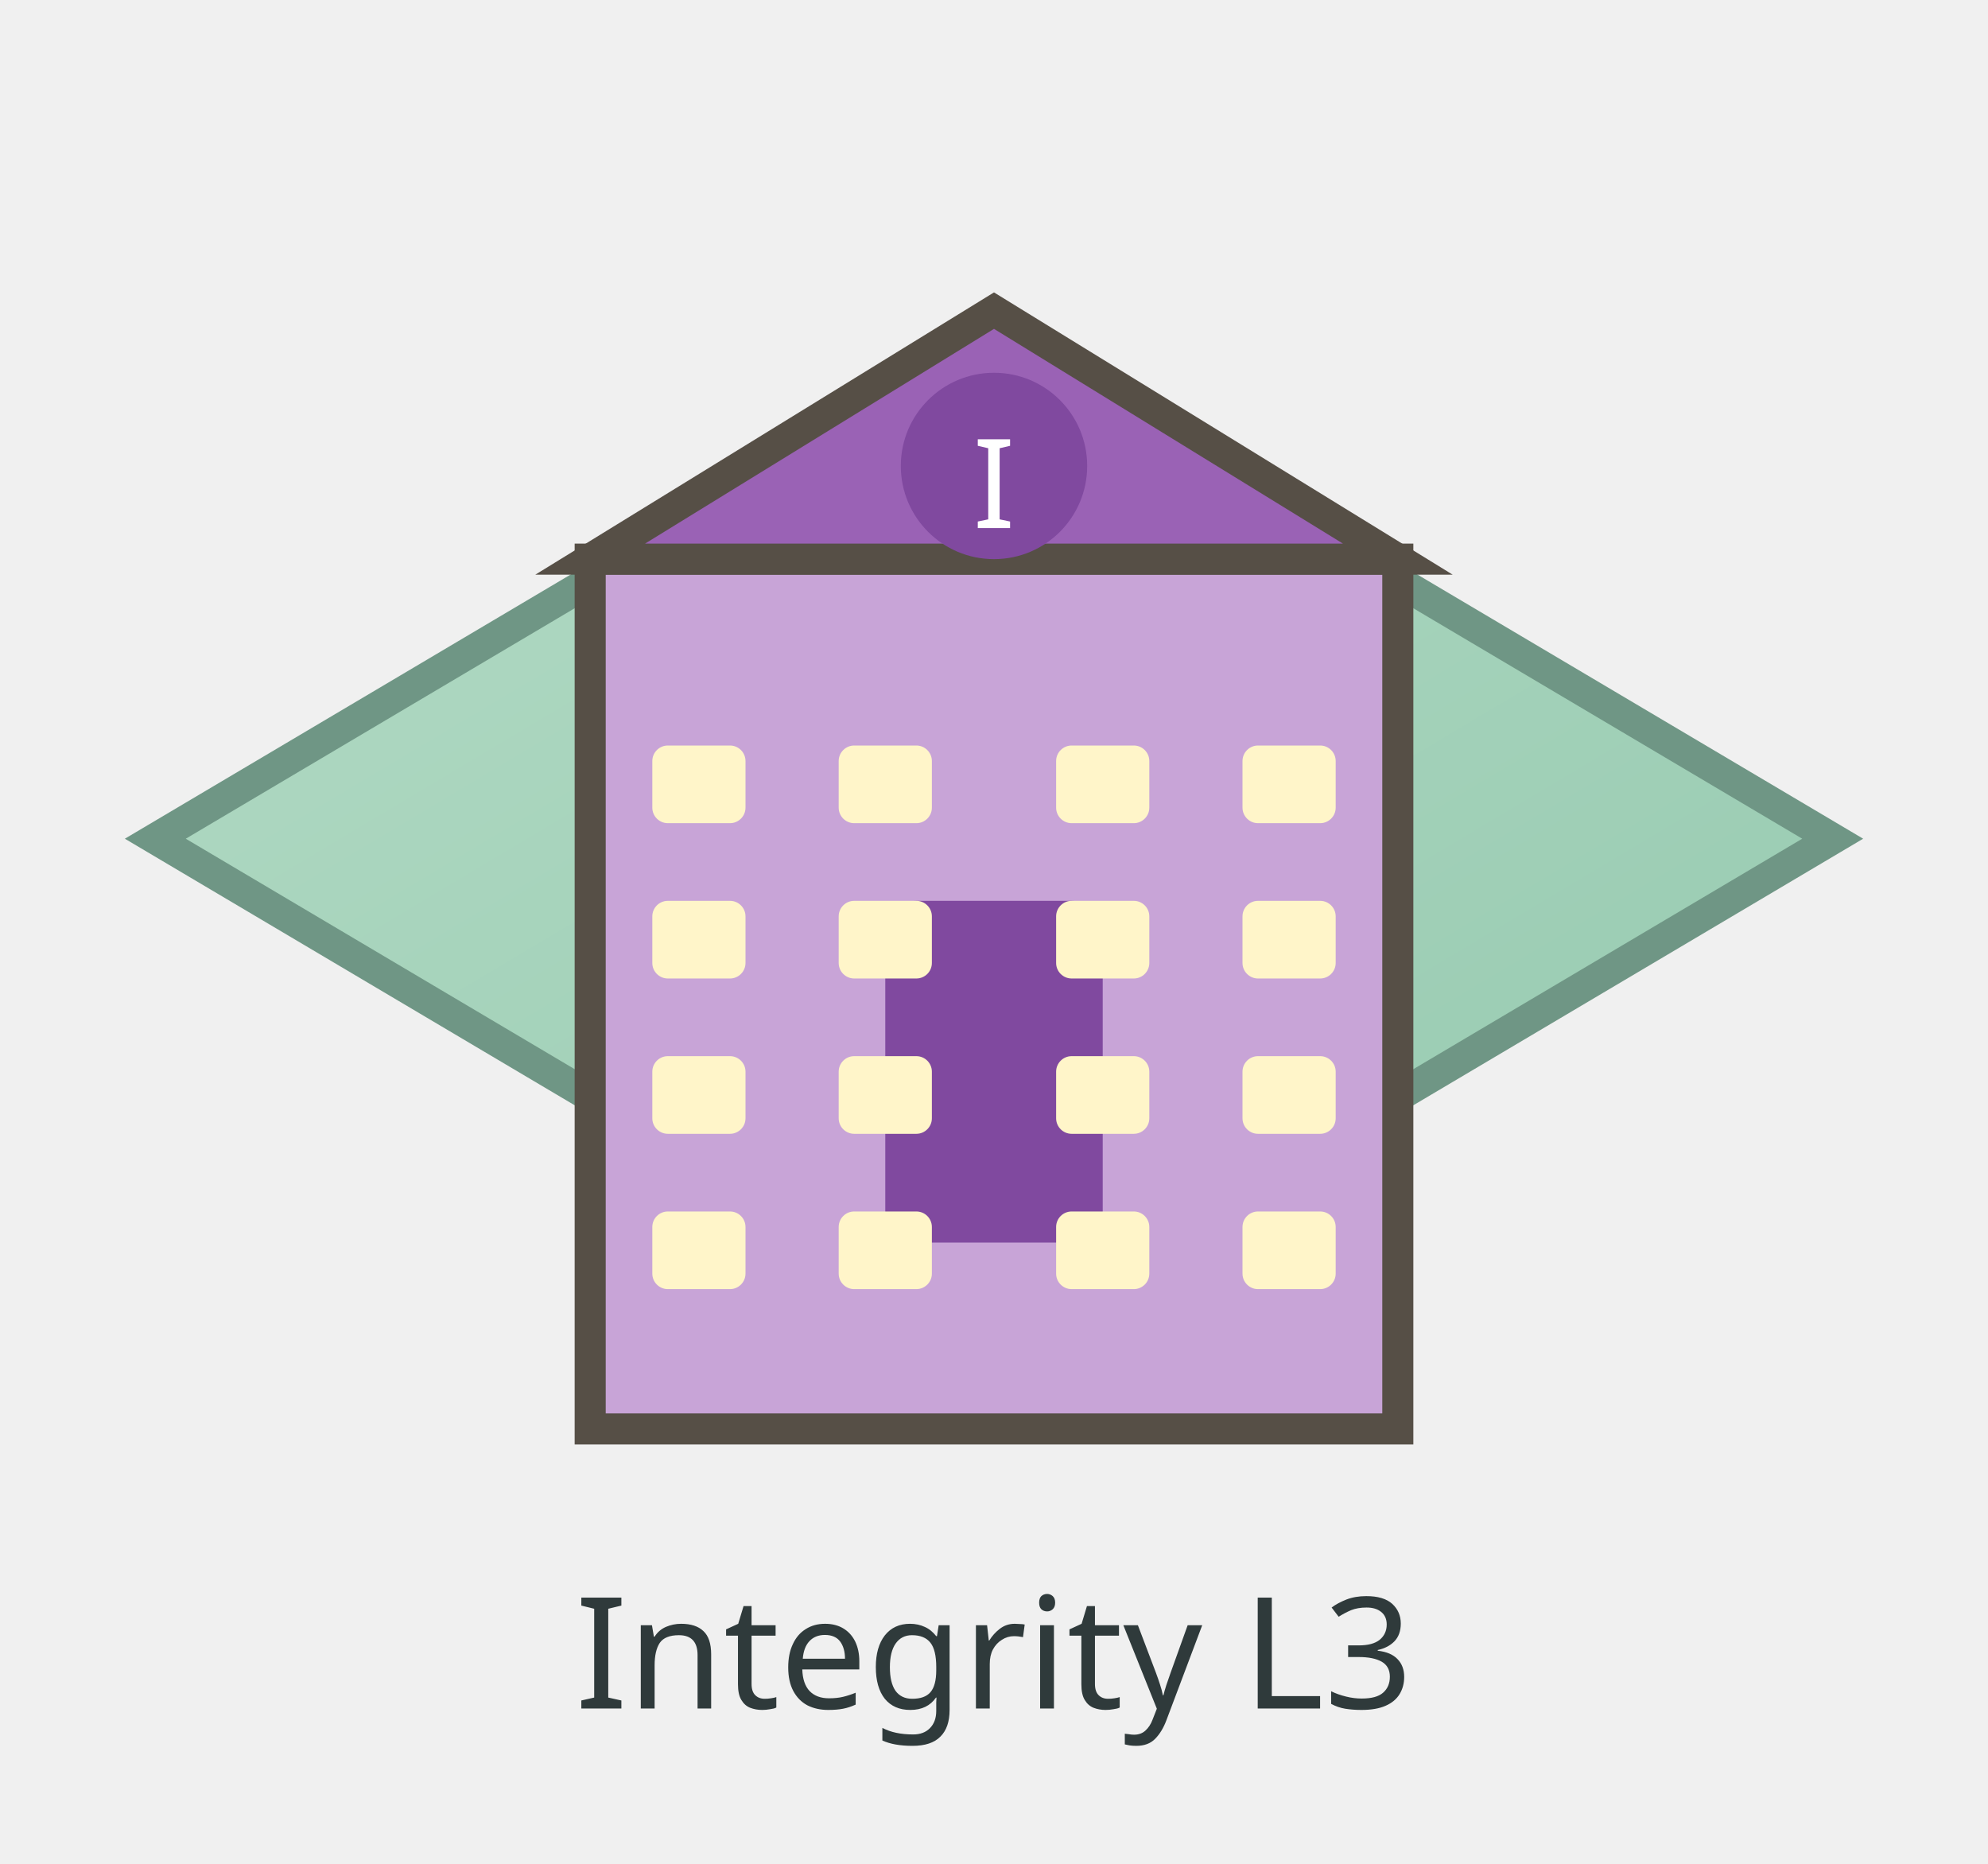
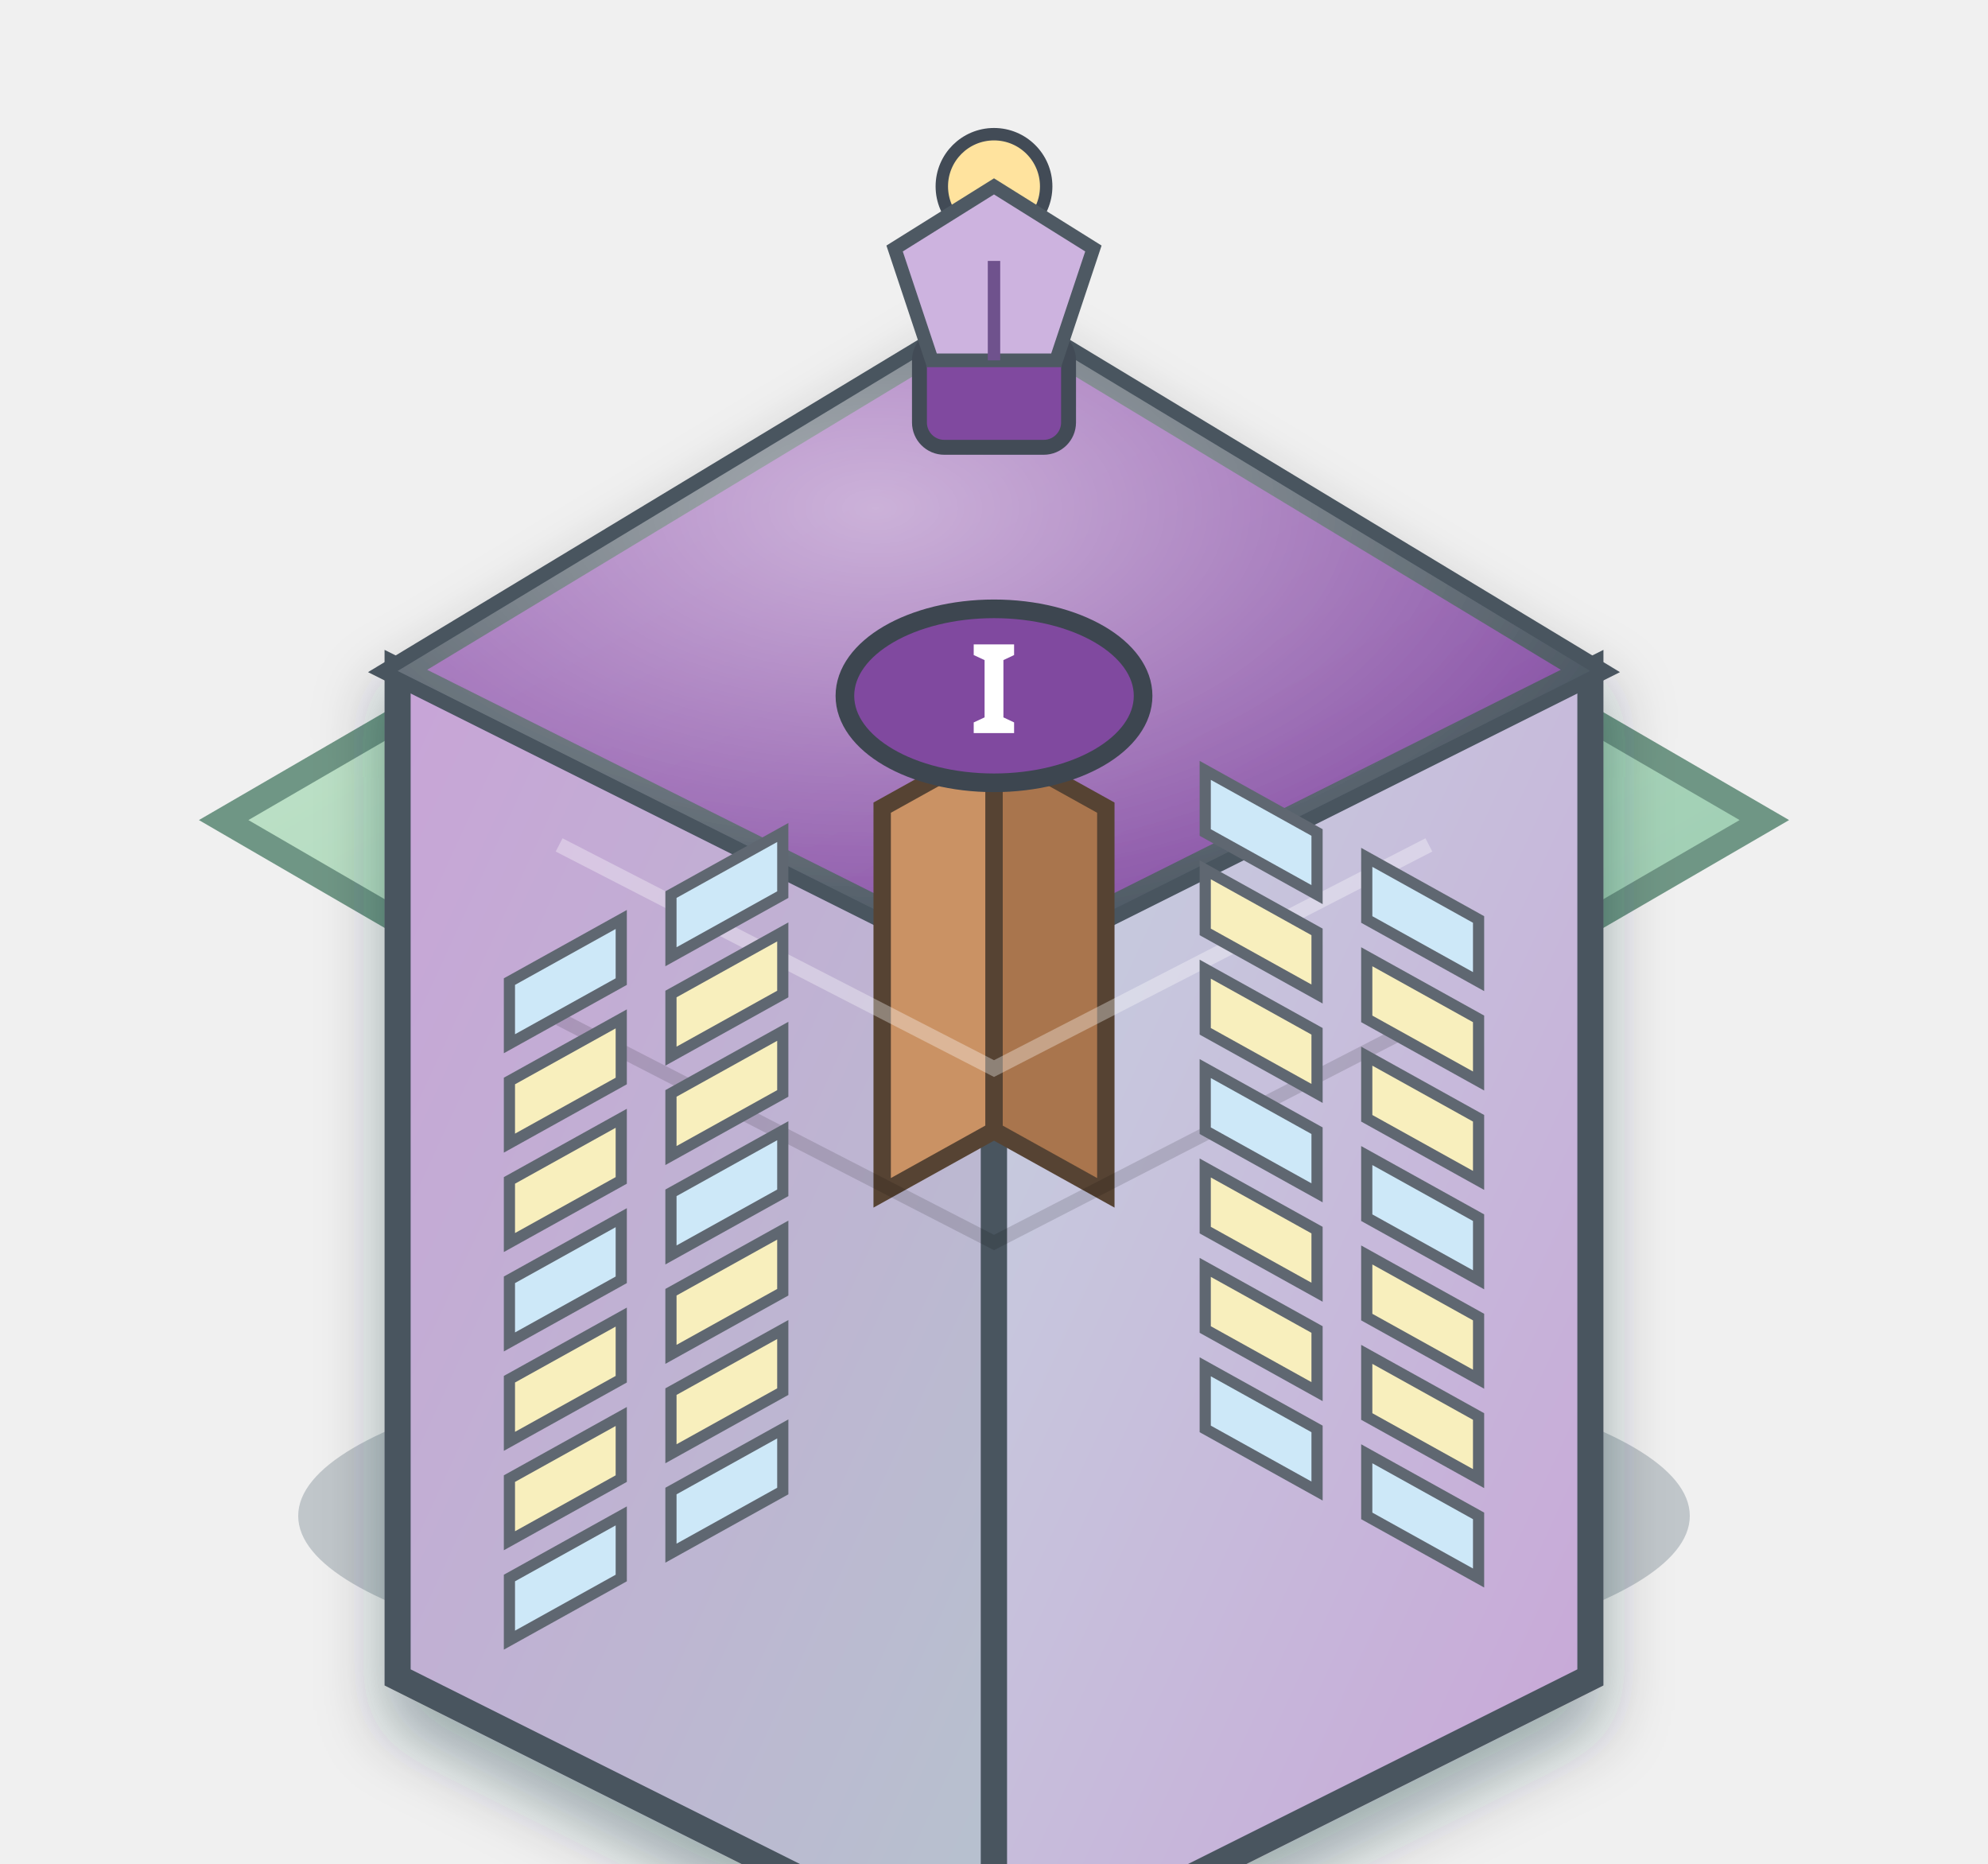
- <svg xmlns="http://www.w3.org/2000/svg" width="128" height="120" viewBox="0 0 128 120" fill="none">
+ <svg xmlns="http://www.w3.org/2000/svg" width="160" height="150" viewBox="0 0 160 150" fill="none">
  <defs>
    <linearGradient id="ground" x1="0" y1="0" x2="1" y2="1">
-       <stop offset="0%" stop-color="#b3dbc5" />
-       <stop offset="100%" stop-color="#95c9af" />
+       <stop offset="0%" stop-color="#c7e7cd" />
+       <stop offset="100%" stop-color="#95c8ad" />
    </linearGradient>
+     <linearGradient id="roofFace" x1="0" y1="0" x2="1" y2="1">
+       <stop offset="0%" stop-color="#9a62b5" />
+       <stop offset="100%" stop-color="#80499f" />
+     </linearGradient>
+     <linearGradient id="wallL" x1="0" y1="0" x2="1" y2="1">
+       <stop offset="0%" stop-color="#c8a4d7" />
+       <stop offset="100%" stop-color="#b6c2ce" />
+     </linearGradient>
+     <linearGradient id="wallR" x1="0" y1="0" x2="1" y2="1">
+       <stop offset="0%" stop-color="#c6d2df" />
+       <stop offset="100%" stop-color="#c8a4d7" />
+     </linearGradient>
+     <radialGradient id="roofSpec" cx="40%" cy="30%" r="70%">
+       <stop offset="0%" stop-color="#ffffff88" />
+       <stop offset="100%" stop-color="#ffffff00" />
+     </radialGradient>
+     <filter id="softShadow" x="-20%" y="-20%" width="140%" height="140%">
+       <feDropShadow dx="0" dy="3" stdDeviation="2.6" flood-color="#122a38" flood-opacity="0.35" />
+     </filter>
  </defs>
-   <polygon points="64,22 118,54 64,86 10,54" fill="url(#ground)" stroke="#6f9685" stroke-width="2" />
-   <polygon points="38,36 90,36 90,92 38,92" fill="#c8a4d7" stroke="#564f46" stroke-width="2" />
-   <polygon points="38,36 64,20 90,36" fill="#9a62b5" stroke="#564f46" stroke-width="2" />
-   <rect x="57" y="58" width="14" height="22" rx="2" fill="#80499f" />
-   <rect x="42" y="48" width="6" height="5" rx="1" fill="#fff5c9" />
-   <rect x="54" y="48" width="6" height="5" rx="1" fill="#fff5c9" />
-   <rect x="68" y="48" width="6" height="5" rx="1" fill="#fff5c9" />
-   <rect x="80" y="48" width="6" height="5" rx="1" fill="#fff5c9" />
-   <rect x="42" y="58" width="6" height="5" rx="1" fill="#fff5c9" />
-   <rect x="54" y="58" width="6" height="5" rx="1" fill="#fff5c9" />
-   <rect x="68" y="58" width="6" height="5" rx="1" fill="#fff5c9" />
-   <rect x="80" y="58" width="6" height="5" rx="1" fill="#fff5c9" />
-   <rect x="42" y="68" width="6" height="5" rx="1" fill="#fff5c9" />
-   <rect x="54" y="68" width="6" height="5" rx="1" fill="#fff5c9" />
-   <rect x="68" y="68" width="6" height="5" rx="1" fill="#fff5c9" />
-   <rect x="80" y="68" width="6" height="5" rx="1" fill="#fff5c9" />
-   <rect x="42" y="78" width="6" height="5" rx="1" fill="#fff5c9" />
-   <rect x="54" y="78" width="6" height="5" rx="1" fill="#fff5c9" />
-   <rect x="68" y="78" width="6" height="5" rx="1" fill="#fff5c9" />
-   <rect x="80" y="78" width="6" height="5" rx="1" fill="#fff5c9" />
-   <circle cx="64" cy="30" r="6" fill="#80499f" />
-   <text x="64" y="34" font-size="8" text-anchor="middle" fill="#ffffff" font-family="Verdana">I</text>
-   <text x="64" y="110" font-size="10" text-anchor="middle" fill="#2f3a3b" font-family="Verdana">Integrity L3</text>
+   <ellipse cx="80" cy="122" rx="56" ry="14" fill="#173246" opacity="0.22" />
+   <polygon points="80,30 142,66 80,102 18,66" fill="url(#ground)" stroke="#6f9685" stroke-width="2" />
+   <g filter="url(#softShadow)">
+     <polygon points="32,54 80,78 80,159 32,135" fill="url(#wallL)" stroke="#48545f" stroke-width="2.1" />
+     <polygon points="128,54 80,78 80,159 128,135" fill="url(#wallR)" stroke="#48545f" stroke-width="2.1" />
+     <polygon points="80,25 128,54 80,78 32,54" fill="url(#roofFace)" stroke="#48545f" stroke-width="2.3" />
+     <polygon points="80,25 128,54 80,78 32,54" fill="url(#roofSpec)" />
+   </g>
+   <polygon points="80,60 89,65 89,96 80,91" fill="#a9754d" stroke="#564333" stroke-width="1.4" />
+   <polygon points="80,60 71,65 71,96 80,91" fill="#ca9264" stroke="#564333" stroke-width="1.4" />
+   <polyline points="45,68 80,86 115,68" stroke="#ffffff55" stroke-width="1.2" />
+   <polyline points="45,82 80,100 115,82" stroke="#00000022" stroke-width="1.1" />
+   <polygon points="97,62 106,67 106,72 97,67" fill="#cde8f8" stroke="#5f6771" stroke-width="0.9" />
+   <polygon points="110,69 119,74 119,79 110,74" fill="#cde8f8" stroke="#5f6771" stroke-width="0.9" />
+   <polygon points="97,70 106,75 106,80 97,75" fill="#f8efbd" stroke="#5f6771" stroke-width="0.9" />
+   <polygon points="110,77 119,82 119,87 110,82" fill="#f8efbd" stroke="#5f6771" stroke-width="0.9" />
+   <polygon points="97,78 106,83 106,88 97,83" fill="#f8efbd" stroke="#5f6771" stroke-width="0.9" />
+   <polygon points="110,85 119,90 119,95 110,90" fill="#f8efbd" stroke="#5f6771" stroke-width="0.9" />
+   <polygon points="97,86 106,91 106,96 97,91" fill="#cde8f8" stroke="#5f6771" stroke-width="0.9" />
+   <polygon points="110,93 119,98 119,103 110,98" fill="#cde8f8" stroke="#5f6771" stroke-width="0.9" />
+   <polygon points="97,94 106,99 106,104 97,99" fill="#f8efbd" stroke="#5f6771" stroke-width="0.9" />
+   <polygon points="110,101 119,106 119,111 110,106" fill="#f8efbd" stroke="#5f6771" stroke-width="0.9" />
+   <polygon points="97,102 106,107 106,112 97,107" fill="#f8efbd" stroke="#5f6771" stroke-width="0.9" />
+   <polygon points="110,109 119,114 119,119 110,114" fill="#f8efbd" stroke="#5f6771" stroke-width="0.9" />
+   <polygon points="97,110 106,115 106,120 97,115" fill="#cde8f8" stroke="#5f6771" stroke-width="0.9" />
+   <polygon points="110,117 119,122 119,127 110,122" fill="#cde8f8" stroke="#5f6771" stroke-width="0.9" />
+   <polygon points="63,67 54,72 54,77 63,72" fill="#cde8f8" stroke="#5f6771" stroke-width="0.9" />
+   <polygon points="50,74 41,79 41,84 50,79" fill="#cde8f8" stroke="#5f6771" stroke-width="0.9" />
+   <polygon points="63,75 54,80 54,85 63,80" fill="#f8efbd" stroke="#5f6771" stroke-width="0.9" />
+   <polygon points="50,82 41,87 41,92 50,87" fill="#f8efbd" stroke="#5f6771" stroke-width="0.9" />
+   <polygon points="63,83 54,88 54,93 63,88" fill="#f8efbd" stroke="#5f6771" stroke-width="0.9" />
+   <polygon points="50,90 41,95 41,100 50,95" fill="#f8efbd" stroke="#5f6771" stroke-width="0.9" />
+   <polygon points="63,91 54,96 54,101 63,96" fill="#cde8f8" stroke="#5f6771" stroke-width="0.9" />
+   <polygon points="50,98 41,103 41,108 50,103" fill="#cde8f8" stroke="#5f6771" stroke-width="0.9" />
+   <polygon points="63,99 54,104 54,109 63,104" fill="#f8efbd" stroke="#5f6771" stroke-width="0.9" />
+   <polygon points="50,106 41,111 41,116 50,111" fill="#f8efbd" stroke="#5f6771" stroke-width="0.9" />
+   <polygon points="63,107 54,112 54,117 63,112" fill="#f8efbd" stroke="#5f6771" stroke-width="0.9" />
+   <polygon points="50,114 41,119 41,124 50,119" fill="#f8efbd" stroke="#5f6771" stroke-width="0.9" />
+   <polygon points="63,115 54,120 54,125 63,120" fill="#cde8f8" stroke="#5f6771" stroke-width="0.9" />
+   <polygon points="50,122 41,127 41,132 50,127" fill="#cde8f8" stroke="#5f6771" stroke-width="0.9" />
+   <ellipse cx="80" cy="56" rx="12" ry="7" fill="#80499f" stroke="#3d4650" stroke-width="1.5" />
+   <text x="80" y="59" font-size="10" text-anchor="middle" fill="#ffffff" font-family="Verdana" font-weight="700">I</text>
+   <rect x="74" y="27" width="12" height="9" rx="2" fill="#80499f" stroke="#424b56" stroke-width="1.2" />
+   <rect x="78" y="17" width="4" height="10" rx="1.6" fill="#8fa0b4" />
+   <circle cx="80" cy="15" r="4.2" fill="#ffe39e" stroke="#424b56" stroke-width="1" />
+   <path d="M80 15 L88 20 L85 29 L75 29 L72 20 Z" fill="#cdb3df" stroke="#4e5963" stroke-width="1.1" />
+   <line x1="80" y1="21" x2="80" y2="29" stroke="#6f528d" stroke-width="1" />
</svg>
